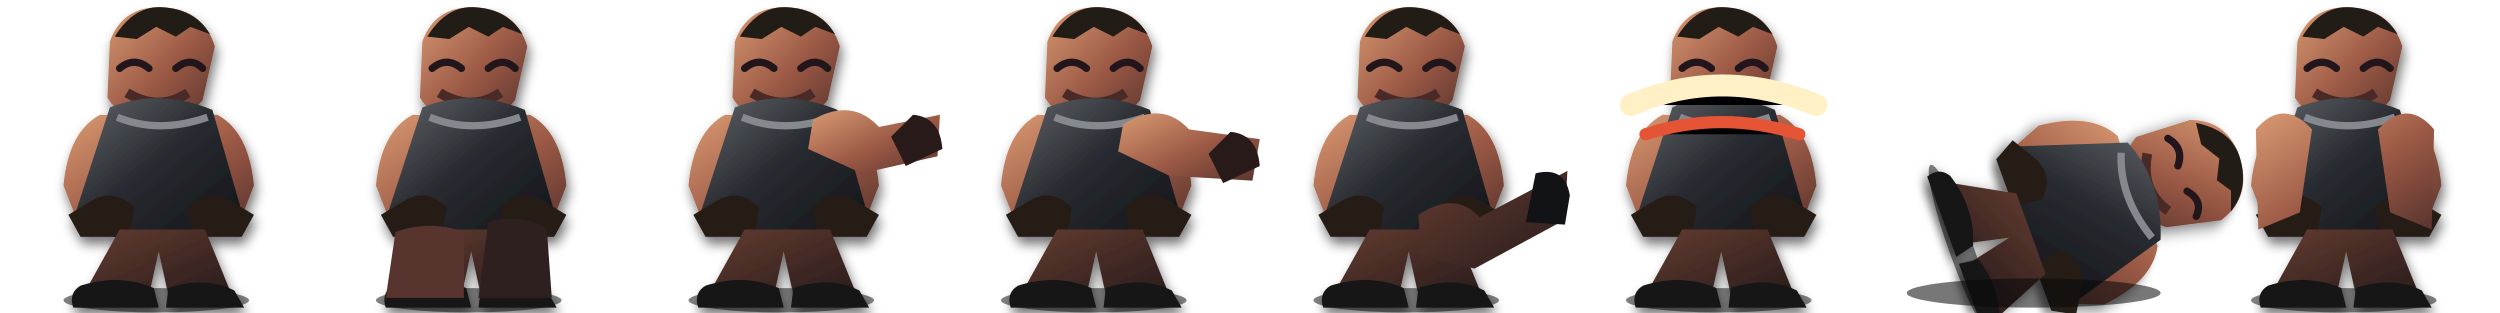
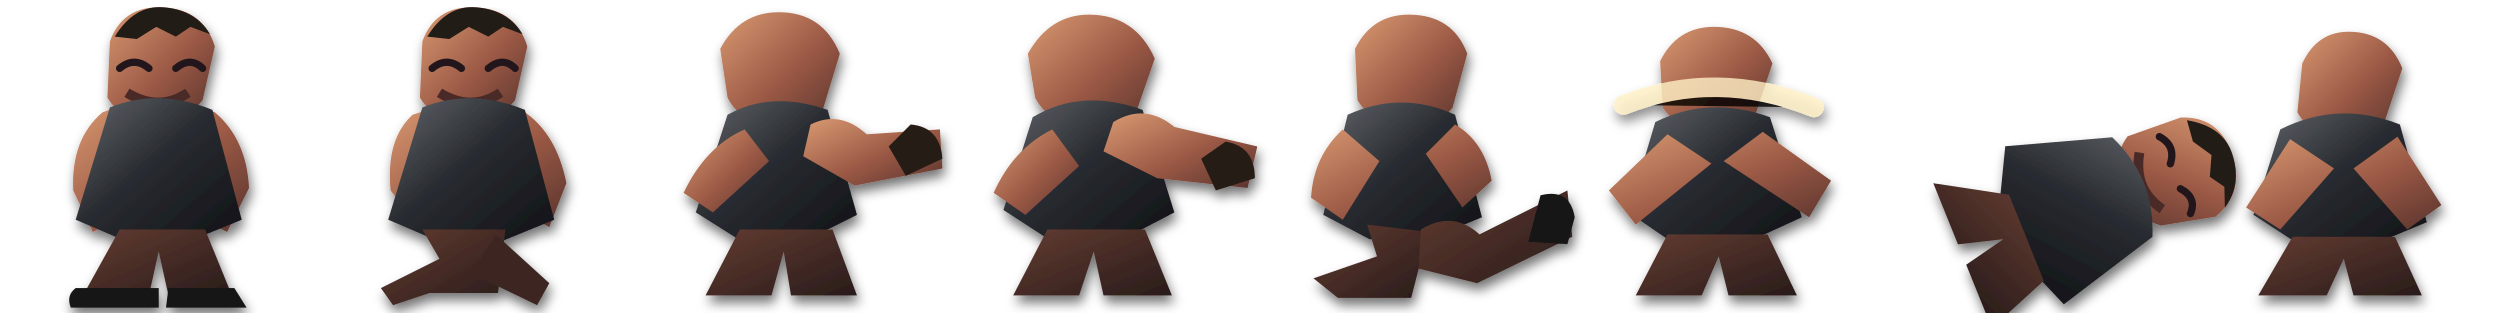
<svg xmlns="http://www.w3.org/2000/svg" width="1024" height="128" viewBox="0 0 1024 128">
  <defs>
    <linearGradient id="skin" x2="1" y2="1">
      <stop stop-color="#d99a72" />
      <stop offset=".55" stop-color="#9b5945" />
      <stop offset="1" stop-color="#59342e" />
    </linearGradient>
    <linearGradient id="shirt" x2="1" y2="1">
      <stop stop-color="#62666b" />
      <stop offset=".45" stop-color="#292c31" />
      <stop offset="1" stop-color="#101216" />
    </linearGradient>
    <linearGradient id="pants" x2="1" y2="1">
      <stop stop-color="#633b31" />
      <stop offset="1" stop-color="#291c1b" />
    </linearGradient>
-     <filter id="shadow">
+     <filter id="sh">
      <feDropShadow dx="1" dy="3" stdDeviation="2.5" flood-opacity=".55" />
    </filter>
-     <g id="b">
-       <ellipse cx="64" cy="123" rx="38" ry="5" fill="#050609" opacity=".5" />
-       <g filter="url(#shadow)">
-         <path d="M45 17q5-14 20-14 18 0 23 16l-5 22q-7 9-19 9-14 0-20-10z" fill="url(#skin)" />
-         <path d="M47 15q8-13 20-12 13 1 19 11l-8-3-6 4-8-4-8 5z" fill="#221a19" />
-         <path d="M49 28q6-5 12 0m11 0q6-5 11 0" fill="none" stroke="#21191a" stroke-width="3" stroke-linecap="round" />
-         <path d="M52 38q13 8 25 0" fill="none" stroke="#4a2927" stroke-width="4" />
-         <path d="M41 47q-13 7-15 29l7 18 17-6 3-28 11-12zM89 47q13 7 15 29l-7 18-17-6-3-28-11-12z" fill="url(#skin)" />
-         <path d="M45 44q20-8 42 1l13 45-23 9H52l-22-9z" fill="url(#shirt)" />
-         <path d="M48 48q17 7 37 0" fill="none" stroke="#85898e" stroke-width="3" />
-         <path d="M38 82q9-5 17 3l-2 12-20 0-5-9zM94 82q-9-5-17 3l2 12 20 0 5-9z" fill="#281a18" />
-         <path d="M49 94h35l11 27H69l-4-18-4 18H34z" fill="url(#pants)" />
-         <path d="M33 117q16-5 30 1l2 8H30q-2-6 3-9zm36 1q15-5 27 1l4 7H68z" fill="#121317" />
+     <g id="head">
+       <path d="M45 17q5-14 20-14 18 0 23 16l-5 22q-7 9-19 9-14 0-20-10z" fill="url(#skin)" />
+       <path d="M47 15q8-13 20-12 13 1 19 11l-8-3-6 4-8-4-8 5z" fill="#221a19" />
+       <path d="M49 28q6-5 12 0m11 0q6-5 11 0" fill="none" stroke="#21191a" stroke-width="3" stroke-linecap="round" />
+       <path d="M52 38q13 8 25 0" fill="none" stroke="#4a2927" stroke-width="4" />
+     </g>
+   </defs>
+   <g filter="url(#sh)">
+     <g>
+       <use href="#head" />
+       <path d="M42 46Q29 57 30 78l8 17 14-7 3-29 10-10 11 9 3 30 14 7 9-18Q101 57 88 46 65 37 42 46z" fill="url(#skin)" />
+       <path d="M45 44q20-8 42 1l12 45-22 9H52l-21-9z" fill="url(#shirt)" />
+       <path d="M49 94h35l11 27H69l-4-18-4 18H34z" fill="url(#pants)" />
+       <path d="M31 118h34v8H29q-2-5 2-8zm38 0h27l5 8H68z" fill="#121317" />
+     </g>
+     <g transform="translate(128)">
+       <use href="#head" />
+       <path d="M41 47Q30 57 32 78l10 13 13-8 3-25 9-9 13 9 2 27 15 8 7-18Q100 55 87 46 64 39 41 47z" fill="url(#skin)" />
+       <path d="M45 44q20-8 42 1l12 45-22 9H52l-21-9z" fill="url(#shirt)" />
+       <path d="M45 94h34l-3 26H48l-15 5-5-7 24-12z" fill="url(#pants)" />
+       <path d="M75 96l22 20-5 9-27-13z" fill="#3d2824" />
+     </g>
+     <g transform="translate(256)">
+       <path d="M39 20q8-15 24-15 18 0 25 17l-7 23q-8 8-20 7-14-2-19-12z" fill="url(#skin)" />
+       <path d="M42 47q18-10 41-2l12 43-22 11H48L29 87z" fill="url(#shirt)" />
+       <path d="M49 53Q33 60 24 79l12 8 23-21z" fill="url(#skin)" />
+       <path d="M76 51q12-6 23 4l30-2 1 16-36 7-21-12z" fill="url(#skin)" />
+       <path d="M117 51q12 1 13 14l-15 7-7-12z" fill="#281a18" />
+       <path d="M47 94h38l10 27H68l-3-18-5 18H33z" fill="url(#pants)" />
+     </g>
+     <g transform="translate(384)">
+       <path d="M37 22q9-16 25-16 19 0 27 18l-8 23q-9 8-22 5-14-2-19-12z" fill="url(#skin)" />
+       <path d="M39 48q20-12 45-3l13 42-23 12H47L27 86z" fill="url(#shirt)" />
+       <path d="M47 53Q31 61 23 79l13 9 22-20z" fill="url(#skin)" />
+       <path d="M72 50q13-8 25 2l34 8-4 17-37-4-22-11z" fill="url(#skin)" />
+       <path d="M118 58q12 2 12 15l-16 5-6-13z" fill="#281a18" />
+       <path d="M45 94h40l11 27H68l-4-18-6 18H31z" fill="url(#pants)" />
+     </g>
+     <g transform="translate(512)">
+       <path d="M43 20q7-14 22-14 18 0 24 16l-6 22q-7 9-20 8-13-1-19-11z" fill="url(#skin)" />
+       <path d="M40 47q22-10 44 0l11 42-22 9H49L30 88z" fill="url(#shirt)" />
+       <path d="M38 53q-12 11-13 28l13 9 15-24zM84 51q12 7 15 23L87 85 72 63z" fill="url(#skin)" />
+       <path d="M48 92l25 3-7 27H36l-10-8 26-9z" fill="url(#pants)" />
+       <path d="M70 94q13-8 24 2l36-18 2 19-39 19-24-6z" fill="url(#pants)" />
+       <path d="M119 80q12-3 14 9l-3 11-16-1z" fill="#121317" />
+     </g>
+     <g transform="translate(640)">
+       <path d="M40 25q7-14 22-14 17 0 24 15l-7 21q-8 8-19 7-13-1-19-10z" fill="url(#skin)" />
+       <path d="M38 50q22-11 47-2l13 41-24 11H46L27 87z" fill="url(#shirt)" />
+       <path d="M43 55l-24 23 11 14 31-25zM82 54l28 20-9 15-35-23z" fill="url(#skin)" />
+       <path d="M43 96h41l12 25H68l-4-16-7 16H30z" fill="url(#pants)" />
+       <path d="M25 43q38-15 78 1" stroke="#fff0c6" stroke-width="8" stroke-linecap="round" opacity=".8" />
+     </g>
+     <g transform="translate(768)">
+       <g transform="rotate(68 62 92)">
+         <use href="#head" />
+         <path d="M42 46q22-10 44 0l12 44-23 9H50L29 88z" fill="url(#shirt)" />
+         <path d="M48 94h38l10 27H68l-4-18-5 18H32z" fill="url(#pants)" />
      </g>
    </g>
-   </defs>
-   <g>
-     <use href="#b" />
-   </g>
-   <g transform="translate(128)">
-     <use href="#b" />
-     <path d="M34 95q14-5 28 0v27H30z" fill="#57352e" />
-     <path d="M72 91q14-4 24 3l2 28H68z" fill="#2d201e" />
-   </g>
-   <g transform="translate(256)">
-     <use href="#b" />
-     <path d="M77 49q16-9 27 3l25-5-1 17-31 7-22-10z" fill="url(#skin)" />
-     <path d="M118 47q11 1 12 14l-15 7-6-12z" fill="#281a18" />
-   </g>
-   <g transform="translate(384)">
-     <use href="#b" />
-     <path d="M76 51q16-10 27 2l29 4-3 17-34-2-21-10z" fill="url(#skin)" />
-     <path d="M120 54q11 1 12 14l-15 7-6-12z" fill="#281a18" />
-   </g>
-   <g transform="translate(512)">
-     <use href="#b" />
-     <path d="M69 88q15-10 25 1l36-19-1 20-37 20-22-5z" fill="url(#pants)" />
-     <path d="M117 71q12-3 14 9l-2 12-16-1z" fill="#121317" />
-   </g>
-   <g transform="translate(640)">
-     <use href="#b" />
-     <path d="M28 43q37-16 76 0" stroke="#fff0c6" stroke-width="9" stroke-linecap="round" />
-     <path d="M34 55q31-10 63 0" stroke="#e55535" stroke-width="5" stroke-linecap="round" />
-   </g>
-   <g transform="translate(768)">
-     <g transform="rotate(70 64 93)">
-       <use href="#b" />
+     <g transform="translate(896)">
+       <path d="M47 26q6-13 19-13 16 0 22 15l-7 21q-7 8-18 7-13-1-18-10z" fill="url(#skin)" />
+       <path d="M38 53q24-12 49-2l11 40-24 10H47L27 88z" fill="url(#shirt)" />
+       <path d="M42 57l-18 28 14 9 22-25zM86 56l18 28-14 10-22-25z" fill="url(#skin)" />
+       <path d="M43 97h42l11 24H68l-4-15-7 15H29z" fill="url(#pants)" />
    </g>
-     <ellipse cx="65" cy="120" rx="52" ry="6" fill="#07080a" opacity=".55" />
-   </g>
-   <g transform="translate(896)">
-     <use href="#b" />
-     <path d="M28 53q11-13 23 0l-5 34-17 7zM101 53q-11-13-23 0l5 34 17 7z" fill="url(#skin)" />
  </g>
</svg>
